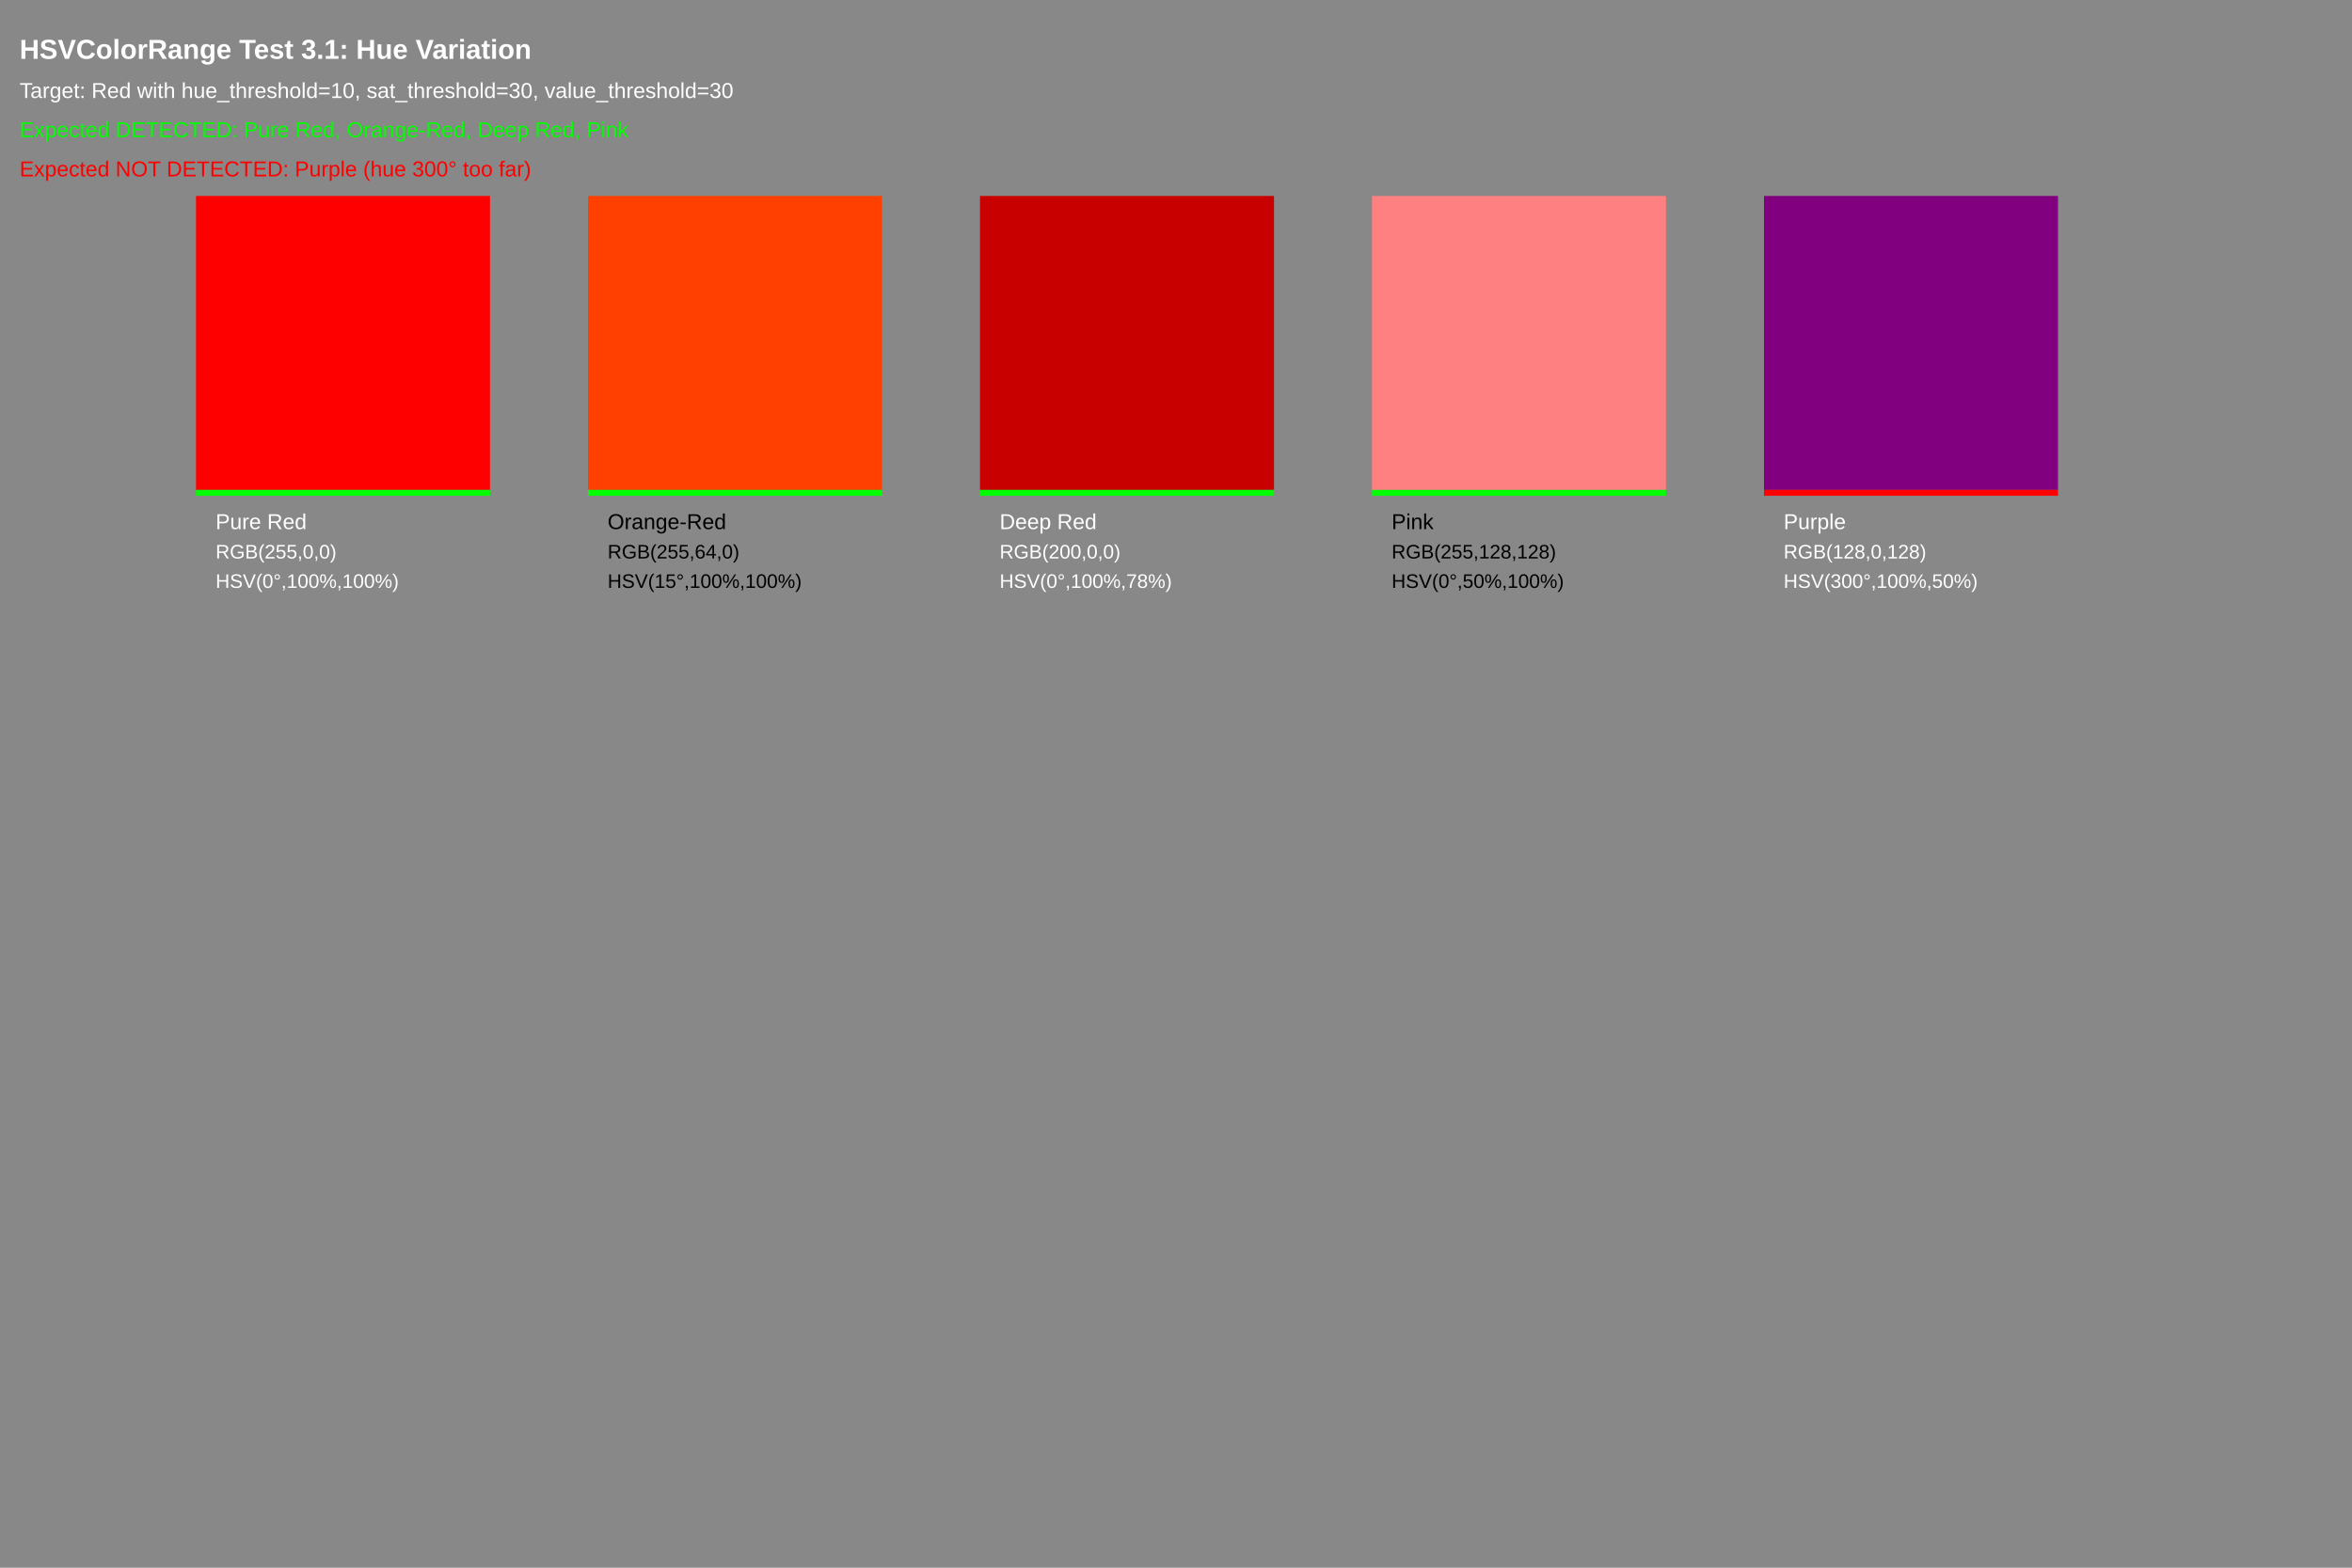
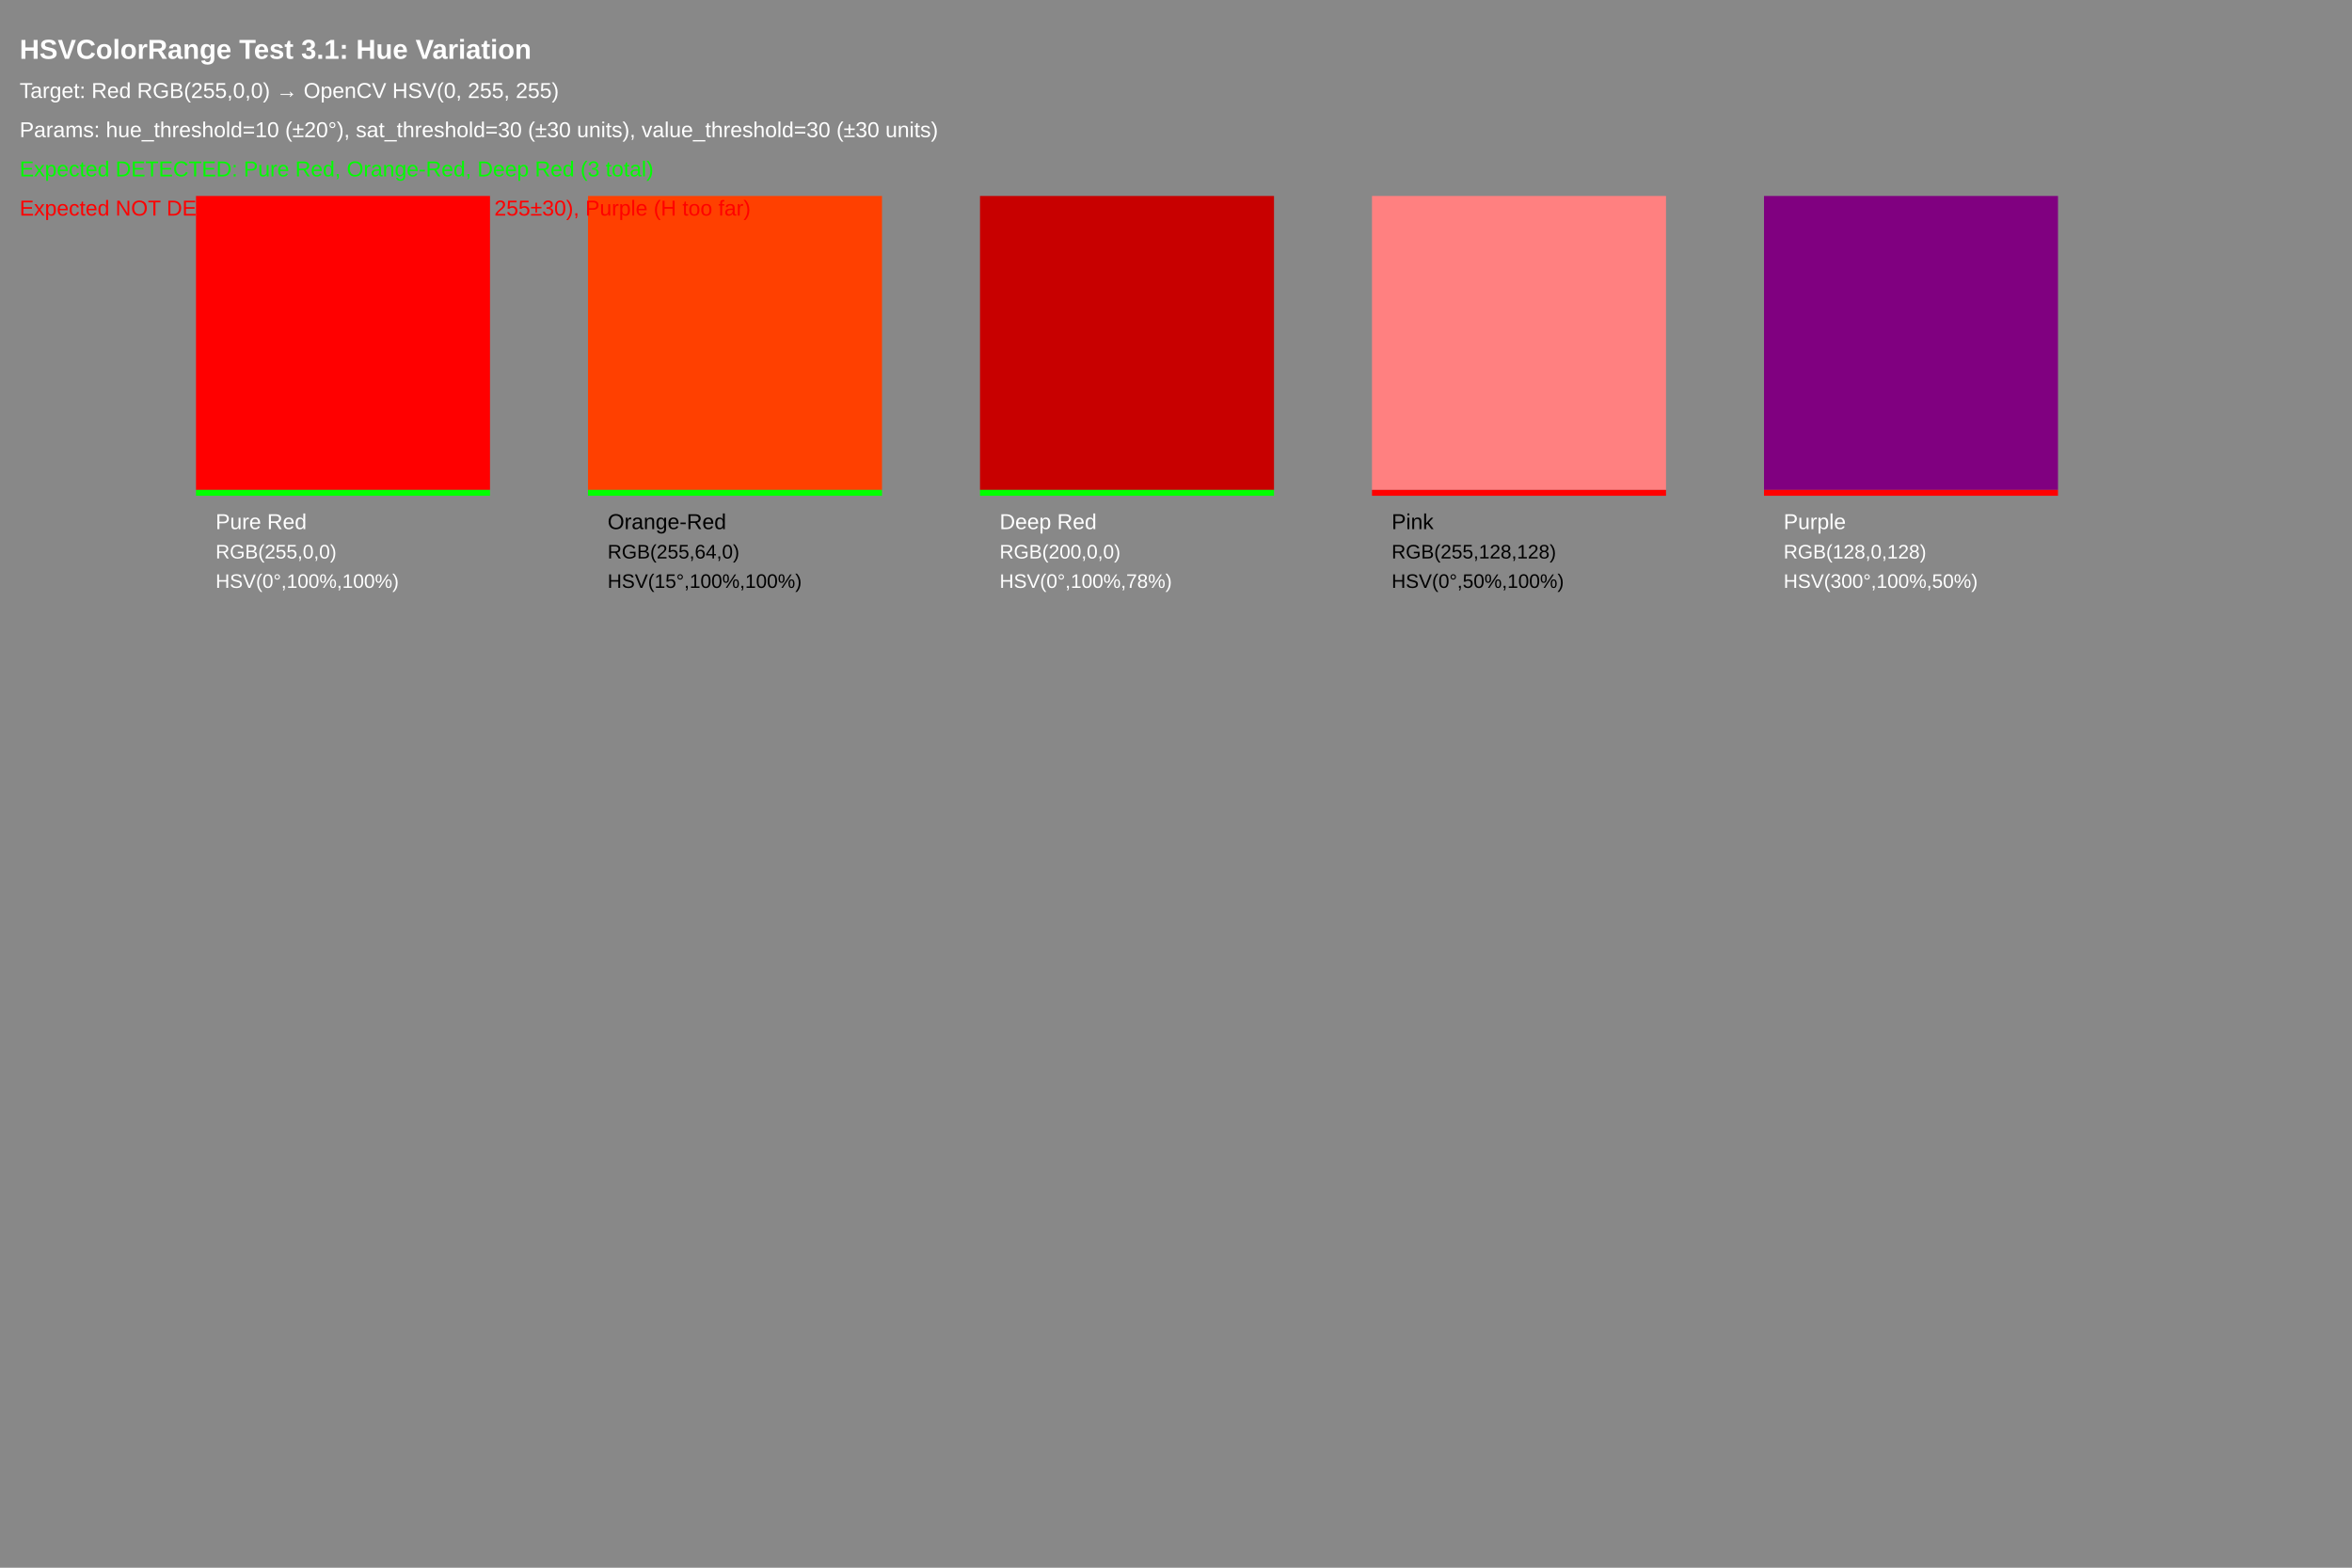
<svg xmlns="http://www.w3.org/2000/svg" width="1200" height="800" viewBox="0 0 1200 800">
  <rect width="1200" height="800" fill="#888888" />
  <rect x="100" y="100" width="150" height="150" fill="rgb(255, 0, 0)" />
  <text x="110" y="270" font-family="Arial" font-size="11" fill="#FFFFFF">Pure Red</text>
  <text x="110" y="285" font-family="Arial" font-size="10" fill="#FFFFFF">RGB(255,0,0)</text>
  <text x="110" y="300" font-family="Arial" font-size="10" fill="#FFFFFF">HSV(0°,100%,100%)</text>
  <rect x="300" y="100" width="150" height="150" fill="rgb(255, 64, 0)" />
  <text x="310" y="270" font-family="Arial" font-size="11" fill="#000000">Orange-Red</text>
  <text x="310" y="285" font-family="Arial" font-size="10" fill="#000000">RGB(255,64,0)</text>
  <text x="310" y="300" font-family="Arial" font-size="10" fill="#000000">HSV(15°,100%,100%)</text>
  <rect x="500" y="100" width="150" height="150" fill="rgb(200, 0, 0)" />
  <text x="510" y="270" font-family="Arial" font-size="11" fill="#FFFFFF">Deep Red</text>
  <text x="510" y="285" font-family="Arial" font-size="10" fill="#FFFFFF">RGB(200,0,0)</text>
  <text x="510" y="300" font-family="Arial" font-size="10" fill="#FFFFFF">HSV(0°,100%,78%)</text>
  <rect x="700" y="100" width="150" height="150" fill="rgb(255, 128, 128)" />
  <text x="710" y="270" font-family="Arial" font-size="11" fill="#000000">Pink</text>
  <text x="710" y="285" font-family="Arial" font-size="10" fill="#000000">RGB(255,128,128)</text>
  <text x="710" y="300" font-family="Arial" font-size="10" fill="#000000">HSV(0°,50%,100%)</text>
  <rect x="900" y="100" width="150" height="150" fill="rgb(128, 0, 128)" />
  <text x="910" y="270" font-family="Arial" font-size="11" fill="#FFFFFF">Purple</text>
  <text x="910" y="285" font-family="Arial" font-size="10" fill="#FFFFFF">RGB(128,0,128)</text>
  <text x="910" y="300" font-family="Arial" font-size="10" fill="#FFFFFF">HSV(300°,100%,50%)</text>
  <text x="10" y="30" font-family="Arial" font-size="14" fill="#FFFFFF" font-weight="bold">HSVColorRange Test 3.1: Hue Variation</text>
-   <text x="10" y="50" font-family="Arial" font-size="11" fill="#FFFFFF">Target: Red with hue_threshold=10, sat_threshold=30, value_threshold=30</text>
-   <text x="10" y="70" font-family="Arial" font-size="11" fill="#00FF00">Expected DETECTED: Pure Red, Orange-Red, Deep Red, Pink</text>
-   <text x="10" y="90" font-family="Arial" font-size="11" fill="#FF0000">Expected NOT DETECTED: Purple (hue 300° too far)</text>
+   <text x="10" y="50" font-family="Arial" font-size="11" fill="#FFFFFF">Target: Red RGB(255,0,0) → OpenCV HSV(0, 255, 255)</text>
+   <text x="10" y="70" font-family="Arial" font-size="11" fill="#FFFFFF">Params: hue_threshold=10 (±20°), sat_threshold=30 (±30 units), value_threshold=30 (±30 units)</text>
+   <text x="10" y="90" font-family="Arial" font-size="11" fill="#00FF00">Expected DETECTED: Pure Red, Orange-Red, Deep Red (3 total)</text>
+   <text x="10" y="110" font-family="Arial" font-size="11" fill="#FF0000">Expected NOT DETECTED: Pink (S=128 outside 255±30), Purple (H too far)</text>
  <rect x="100" y="250" width="150" height="3" fill="#00FF00" />
  <rect x="300" y="250" width="150" height="3" fill="#00FF00" />
  <rect x="500" y="250" width="150" height="3" fill="#00FF00" />
-   <rect x="700" y="250" width="150" height="3" fill="#00FF00" />
+   <rect x="700" y="250" width="150" height="3" fill="#FF0000" />
  <rect x="900" y="250" width="150" height="3" fill="#FF0000" />
</svg>
